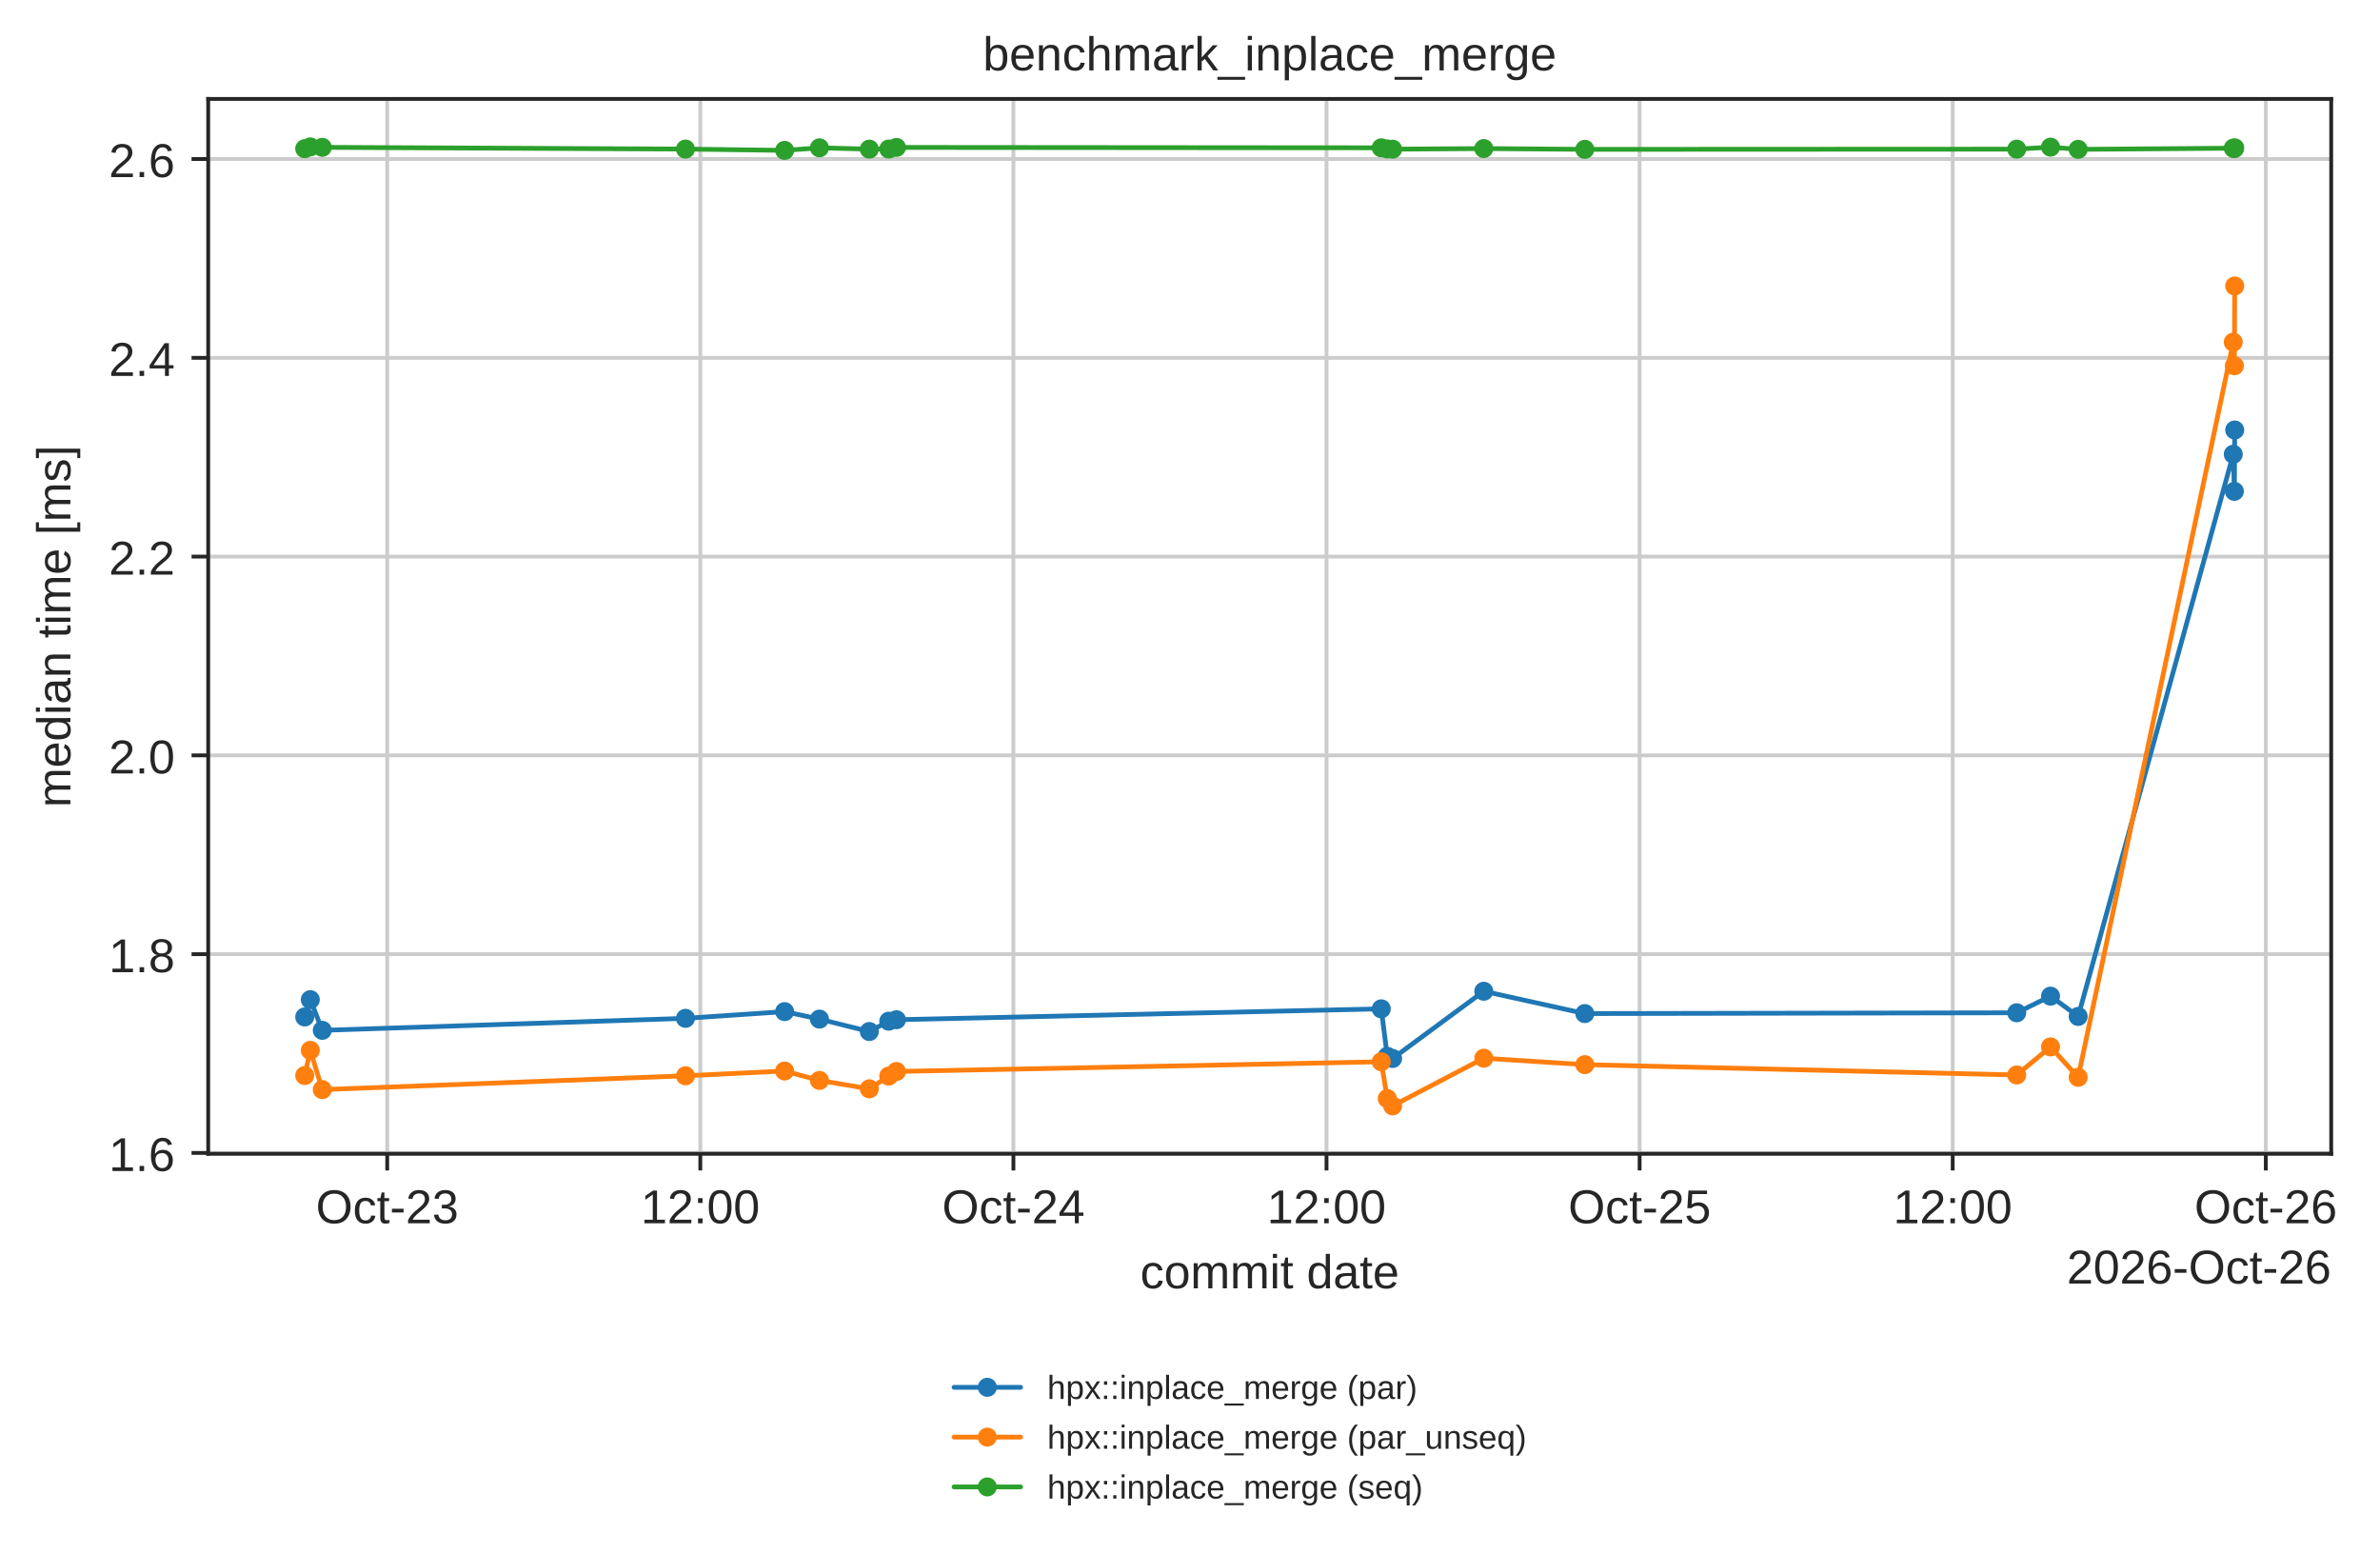
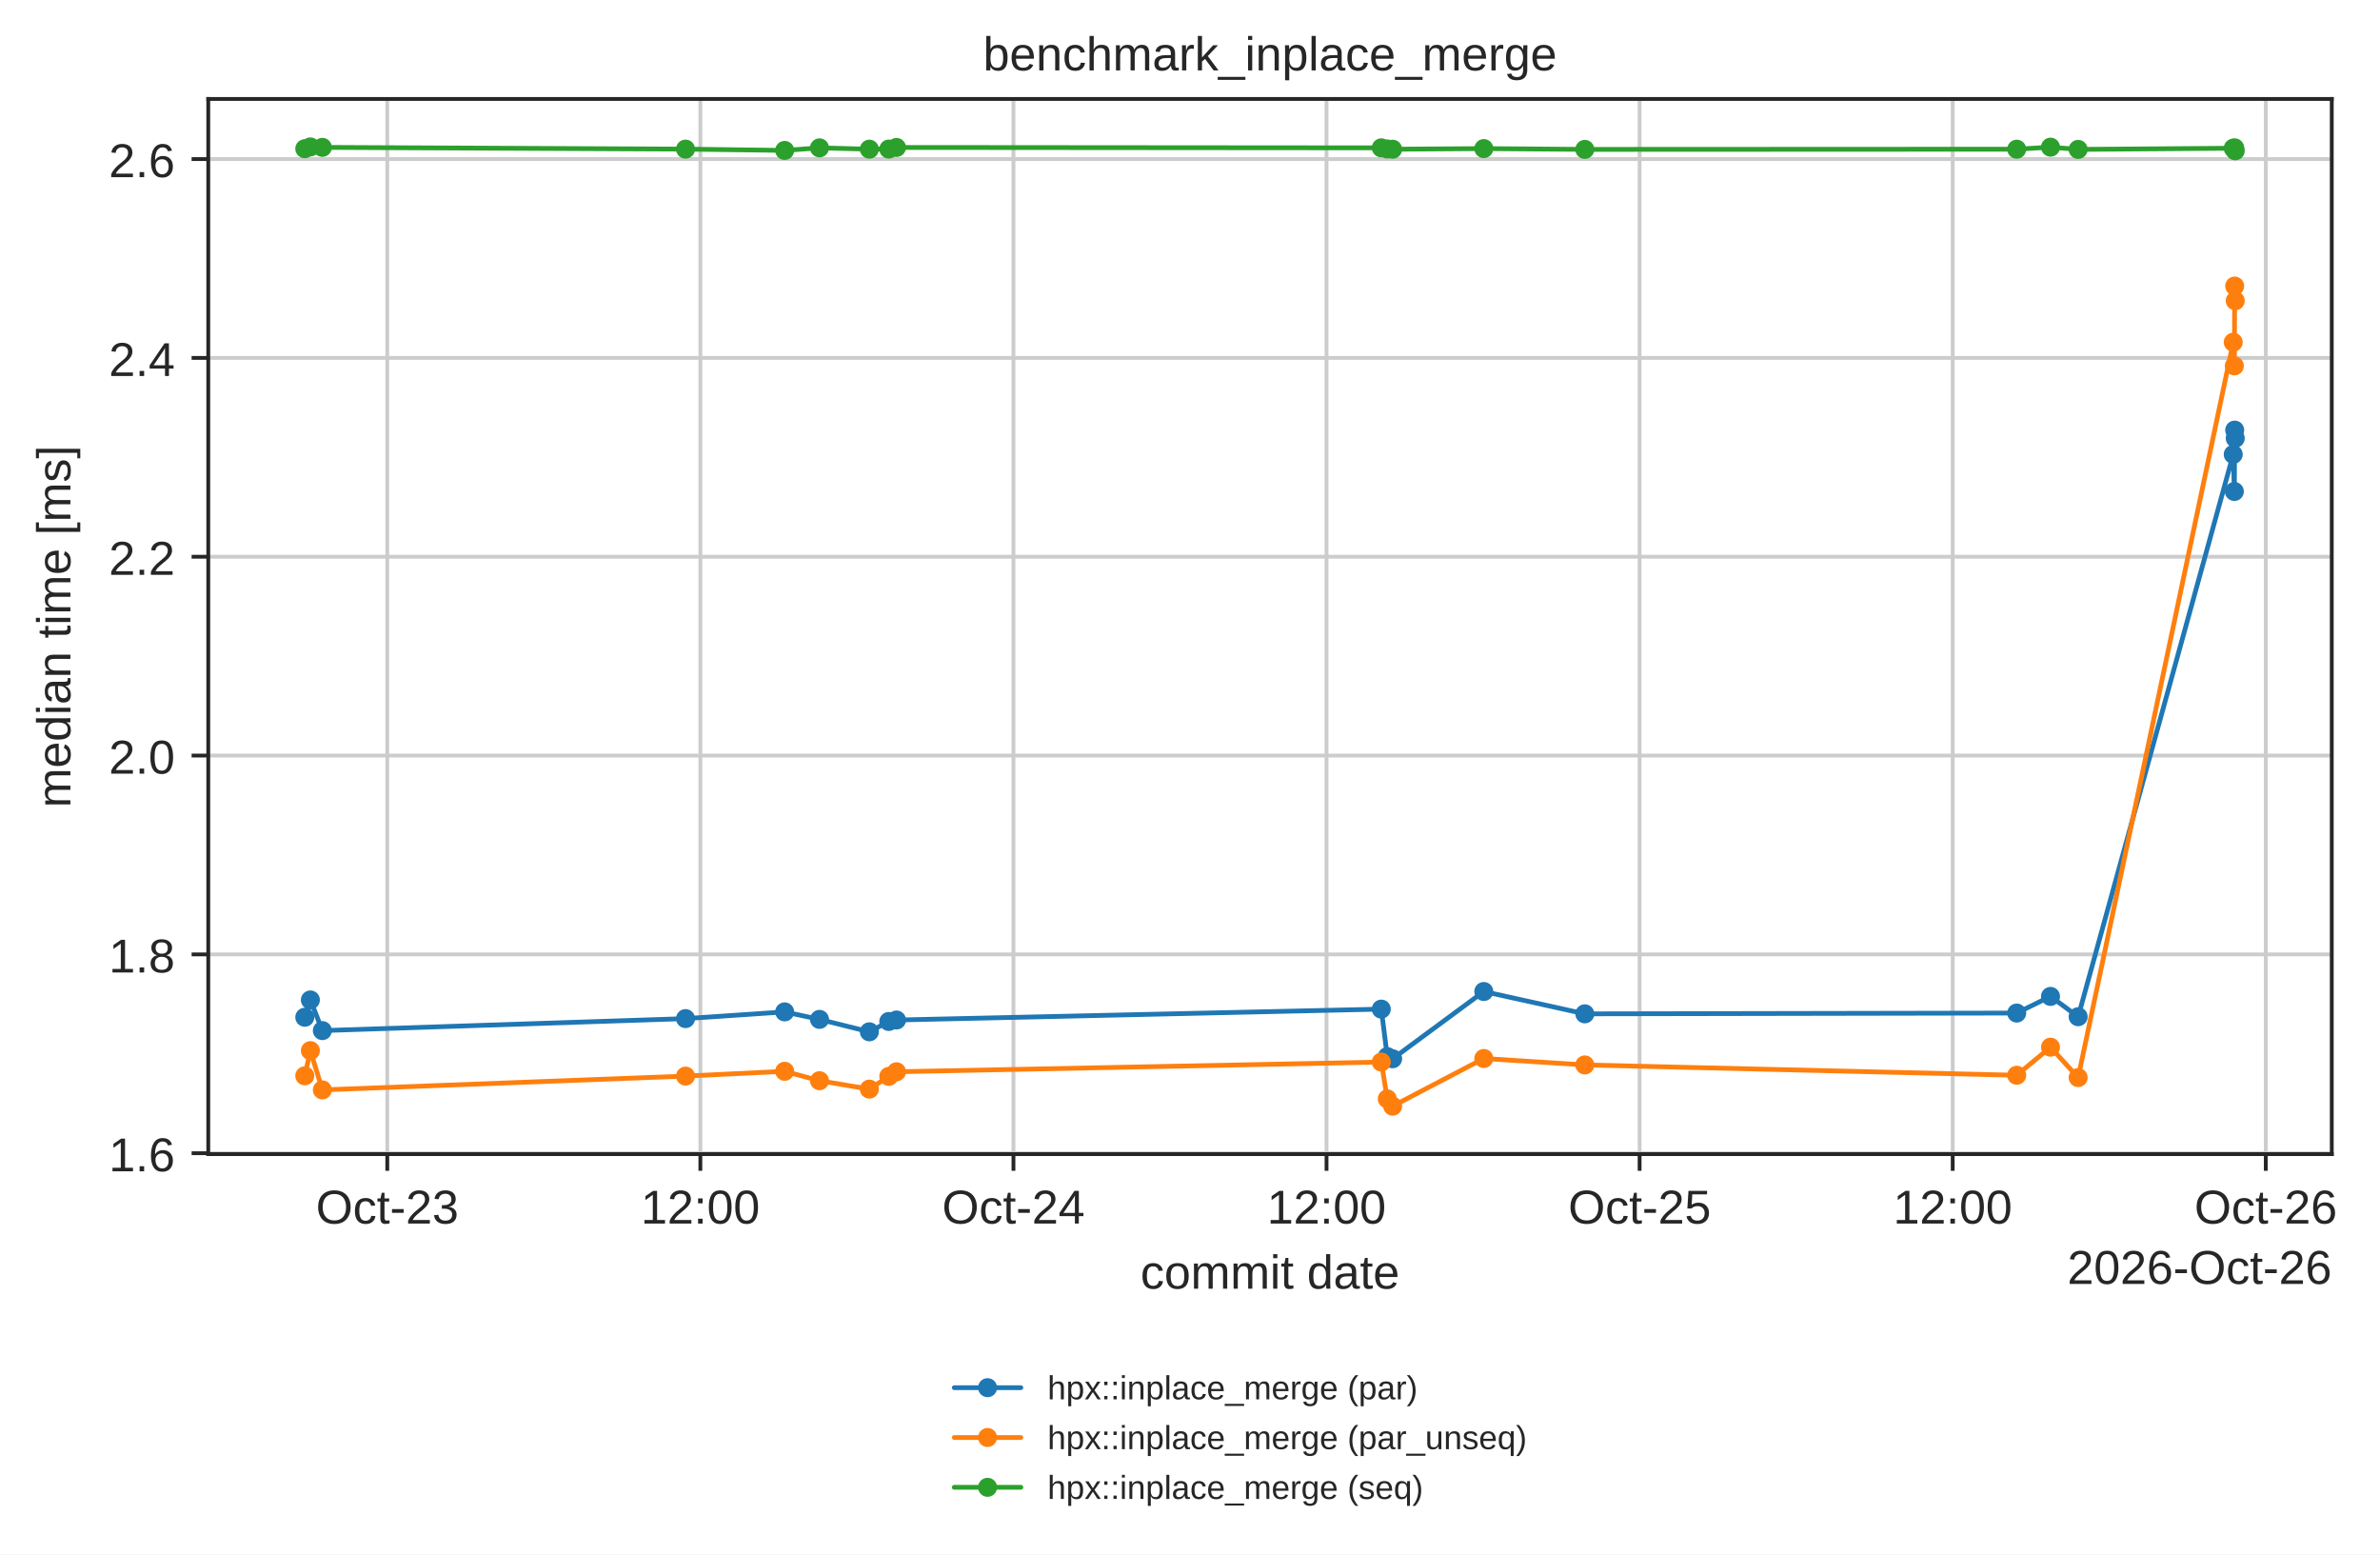
- <svg xmlns="http://www.w3.org/2000/svg" xmlns:xlink="http://www.w3.org/1999/xlink" width="500.44pt" height="326.683pt" viewBox="0 0 500.44 326.683" version="1.1">
+ <svg xmlns="http://www.w3.org/2000/svg" xmlns:xlink="http://www.w3.org/1999/xlink" width="500.321pt" height="326.683pt" viewBox="0 0 500.321 326.683" version="1.1">
  <defs>
    <style type="text/css">*{stroke-linejoin: round; stroke-linecap: butt}</style>
  </defs>
  <g id="figure_1">
    <g id="patch_1">
-       <path d="M 0 326.683  L 500.44 326.683  L 500.44 0  L 0 0  z " style="fill: #ffffff" />
+       <path d="M 0 326.683  L 500.321 326.683  L 500.321 0  L 0 0  z " style="fill: #ffffff" />
    </g>
    <g id="axes_1">
      <g id="patch_2">
        <path d="M 43.781 242.558  L 490.181 242.558  L 490.181 20.798  L 43.781 20.798  z " style="fill: #ffffff" />
      </g>
      <g id="matplotlib.axis_1">
        <g id="xtick_1">
          <g id="line2d_1">
-             <path d="M 81.419 242.558  L 81.419 20.798  " clip-path="url(#p42d5f2c684)" style="fill: none; stroke: #cccccc; stroke-width: 0.8; stroke-linecap: round" />
+             <path d="M 81.414 242.558  L 81.414 20.798  " clip-path="url(#p42d5f2c684)" style="fill: none; stroke: #cccccc; stroke-width: 0.8; stroke-linecap: round" />
          </g>
          <g id="line2d_2">
            <defs>
              <path id="mdfc5214045" d="M 0 0  L 0 3.5  " style="stroke: #262626; stroke-width: 0.8" />
            </defs>
            <g>
-               <use xlink:href="#mdfc5214045" x="81.419" y="242.558" style="fill: #262626; stroke: #262626; stroke-width: 0.8" />
+               <use xlink:href="#mdfc5214045" x="81.414" y="242.558" style="fill: #262626; stroke: #262626; stroke-width: 0.8" />
            </g>
          </g>
          <g id="text_1">
-             <text style="fill: #262626; font: 10px 'Arial', 'DejaVu Sans', 'Liberation Sans', 'Bitstream Vera Sans', sans-serif; text-anchor: middle" x="81.419" y="257.157" transform="rotate(-0 81.41932 257.1569)">Oct-23</text>
+             <text style="fill: #262626; font: 10px 'Arial', 'DejaVu Sans', 'Liberation Sans', 'Bitstream Vera Sans', sans-serif; text-anchor: middle" x="81.414" y="257.157" transform="rotate(-0 81.41431 257.1569)">Oct-23</text>
          </g>
        </g>
        <g id="xtick_2">
          <g id="line2d_3">
-             <path d="M 147.254 242.558  L 147.254 20.798  " clip-path="url(#p42d5f2c684)" style="fill: none; stroke: #cccccc; stroke-width: 0.8; stroke-linecap: round" />
+             <path d="M 147.23 242.558  L 147.23 20.798  " clip-path="url(#p42d5f2c684)" style="fill: none; stroke: #cccccc; stroke-width: 0.8; stroke-linecap: round" />
          </g>
          <g id="line2d_4">
            <g>
-               <use xlink:href="#mdfc5214045" x="147.254" y="242.558" style="fill: #262626; stroke: #262626; stroke-width: 0.8" />
+               <use xlink:href="#mdfc5214045" x="147.23" y="242.558" style="fill: #262626; stroke: #262626; stroke-width: 0.8" />
            </g>
          </g>
          <g id="text_2">
-             <text style="fill: #262626; font: 10px 'Arial', 'DejaVu Sans', 'Liberation Sans', 'Bitstream Vera Sans', sans-serif; text-anchor: middle" x="147.254" y="257.157" transform="rotate(-0 147.2541 257.1569)">12:00</text>
+             <text style="fill: #262626; font: 10px 'Arial', 'DejaVu Sans', 'Liberation Sans', 'Bitstream Vera Sans', sans-serif; text-anchor: middle" x="147.23" y="257.157" transform="rotate(-0 147.2301 257.1569)">12:00</text>
          </g>
        </g>
        <g id="xtick_3">
          <g id="line2d_5">
-             <path d="M 213.089 242.558  L 213.089 20.798  " clip-path="url(#p42d5f2c684)" style="fill: none; stroke: #cccccc; stroke-width: 0.8; stroke-linecap: round" />
+             <path d="M 213.046 242.558  L 213.046 20.798  " clip-path="url(#p42d5f2c684)" style="fill: none; stroke: #cccccc; stroke-width: 0.8; stroke-linecap: round" />
          </g>
          <g id="line2d_6">
            <g>
-               <use xlink:href="#mdfc5214045" x="213.089" y="242.558" style="fill: #262626; stroke: #262626; stroke-width: 0.8" />
+               <use xlink:href="#mdfc5214045" x="213.046" y="242.558" style="fill: #262626; stroke: #262626; stroke-width: 0.8" />
            </g>
          </g>
          <g id="text_3">
-             <text style="fill: #262626; font: 10px 'Arial', 'DejaVu Sans', 'Liberation Sans', 'Bitstream Vera Sans', sans-serif; text-anchor: middle" x="213.089" y="257.157" transform="rotate(-0 213.0889 257.1569)">Oct-24</text>
+             <text style="fill: #262626; font: 10px 'Arial', 'DejaVu Sans', 'Liberation Sans', 'Bitstream Vera Sans', sans-serif; text-anchor: middle" x="213.046" y="257.157" transform="rotate(-0 213.0458 257.1569)">Oct-24</text>
          </g>
        </g>
        <g id="xtick_4">
          <g id="line2d_7">
-             <path d="M 278.924 242.558  L 278.924 20.798  " clip-path="url(#p42d5f2c684)" style="fill: none; stroke: #cccccc; stroke-width: 0.8; stroke-linecap: round" />
+             <path d="M 278.862 242.558  L 278.862 20.798  " clip-path="url(#p42d5f2c684)" style="fill: none; stroke: #cccccc; stroke-width: 0.8; stroke-linecap: round" />
          </g>
          <g id="line2d_8">
            <g>
-               <use xlink:href="#mdfc5214045" x="278.924" y="242.558" style="fill: #262626; stroke: #262626; stroke-width: 0.8" />
+               <use xlink:href="#mdfc5214045" x="278.862" y="242.558" style="fill: #262626; stroke: #262626; stroke-width: 0.8" />
            </g>
          </g>
          <g id="text_4">
-             <text style="fill: #262626; font: 10px 'Arial', 'DejaVu Sans', 'Liberation Sans', 'Bitstream Vera Sans', sans-serif; text-anchor: middle" x="278.924" y="257.157" transform="rotate(-0 278.9237 257.1569)">12:00</text>
+             <text style="fill: #262626; font: 10px 'Arial', 'DejaVu Sans', 'Liberation Sans', 'Bitstream Vera Sans', sans-serif; text-anchor: middle" x="278.862" y="257.157" transform="rotate(-0 278.8616 257.1569)">12:00</text>
          </g>
        </g>
        <g id="xtick_5">
          <g id="line2d_9">
-             <path d="M 344.759 242.558  L 344.759 20.798  " clip-path="url(#p42d5f2c684)" style="fill: none; stroke: #cccccc; stroke-width: 0.8; stroke-linecap: round" />
+             <path d="M 344.677 242.558  L 344.677 20.798  " clip-path="url(#p42d5f2c684)" style="fill: none; stroke: #cccccc; stroke-width: 0.8; stroke-linecap: round" />
          </g>
          <g id="line2d_10">
            <g>
-               <use xlink:href="#mdfc5214045" x="344.759" y="242.558" style="fill: #262626; stroke: #262626; stroke-width: 0.8" />
+               <use xlink:href="#mdfc5214045" x="344.677" y="242.558" style="fill: #262626; stroke: #262626; stroke-width: 0.8" />
            </g>
          </g>
          <g id="text_5">
-             <text style="fill: #262626; font: 10px 'Arial', 'DejaVu Sans', 'Liberation Sans', 'Bitstream Vera Sans', sans-serif; text-anchor: middle" x="344.759" y="257.157" transform="rotate(-0 344.7585 257.1569)">Oct-25</text>
+             <text style="fill: #262626; font: 10px 'Arial', 'DejaVu Sans', 'Liberation Sans', 'Bitstream Vera Sans', sans-serif; text-anchor: middle" x="344.677" y="257.157" transform="rotate(-0 344.6774 257.1569)">Oct-25</text>
          </g>
        </g>
        <g id="xtick_6">
          <g id="line2d_11">
-             <path d="M 410.593 242.558  L 410.593 20.798  " clip-path="url(#p42d5f2c684)" style="fill: none; stroke: #cccccc; stroke-width: 0.8; stroke-linecap: round" />
+             <path d="M 410.493 242.558  L 410.493 20.798  " clip-path="url(#p42d5f2c684)" style="fill: none; stroke: #cccccc; stroke-width: 0.8; stroke-linecap: round" />
          </g>
          <g id="line2d_12">
            <g>
-               <use xlink:href="#mdfc5214045" x="410.593" y="242.558" style="fill: #262626; stroke: #262626; stroke-width: 0.8" />
+               <use xlink:href="#mdfc5214045" x="410.493" y="242.558" style="fill: #262626; stroke: #262626; stroke-width: 0.8" />
            </g>
          </g>
          <g id="text_6">
-             <text style="fill: #262626; font: 10px 'Arial', 'DejaVu Sans', 'Liberation Sans', 'Bitstream Vera Sans', sans-serif; text-anchor: middle" x="410.593" y="257.157" transform="rotate(-0 410.5933 257.1569)">12:00</text>
+             <text style="fill: #262626; font: 10px 'Arial', 'DejaVu Sans', 'Liberation Sans', 'Bitstream Vera Sans', sans-serif; text-anchor: middle" x="410.493" y="257.157" transform="rotate(-0 410.4931 257.1569)">12:00</text>
          </g>
        </g>
        <g id="xtick_7">
          <g id="line2d_13">
-             <path d="M 476.428 242.558  L 476.428 20.798  " clip-path="url(#p42d5f2c684)" style="fill: none; stroke: #cccccc; stroke-width: 0.8; stroke-linecap: round" />
+             <path d="M 476.309 242.558  L 476.309 20.798  " clip-path="url(#p42d5f2c684)" style="fill: none; stroke: #cccccc; stroke-width: 0.8; stroke-linecap: round" />
          </g>
          <g id="line2d_14">
            <g>
-               <use xlink:href="#mdfc5214045" x="476.428" y="242.558" style="fill: #262626; stroke: #262626; stroke-width: 0.8" />
+               <use xlink:href="#mdfc5214045" x="476.309" y="242.558" style="fill: #262626; stroke: #262626; stroke-width: 0.8" />
            </g>
          </g>
          <g id="text_7">
-             <text style="fill: #262626; font: 10px 'Arial', 'DejaVu Sans', 'Liberation Sans', 'Bitstream Vera Sans', sans-serif; text-anchor: middle" x="476.428" y="257.157" transform="rotate(-0 476.4281 257.1569)">Oct-26</text>
+             <text style="fill: #262626; font: 10px 'Arial', 'DejaVu Sans', 'Liberation Sans', 'Bitstream Vera Sans', sans-serif; text-anchor: middle" x="476.309" y="257.157" transform="rotate(-0 476.3089 257.1569)">Oct-26</text>
          </g>
        </g>
        <g id="text_8">
          <text style="fill: #262626; font: 10px 'Arial', 'DejaVu Sans', 'Liberation Sans', 'Bitstream Vera Sans', sans-serif; text-anchor: middle" x="266.981" y="270.835" transform="rotate(-0 266.9812 270.835)">commit date</text>
        </g>
        <g id="text_9">
          <text style="fill: #262626; font: 10px 'Arial', 'DejaVu Sans', 'Liberation Sans', 'Bitstream Vera Sans', sans-serif; text-anchor: end" x="490.181" y="269.835" transform="rotate(-0 490.1812 269.835)">2026-Oct-26</text>
        </g>
      </g>
      <g id="matplotlib.axis_2">
        <g id="ytick_1">
          <g id="line2d_15">
            <path d="M 43.781 242.374  L 490.181 242.374  " clip-path="url(#p42d5f2c684)" style="fill: none; stroke: #cccccc; stroke-width: 0.8; stroke-linecap: round" />
          </g>
          <g id="line2d_16">
            <defs>
              <path id="m414165cd4d" d="M 0 0  L -3.5 0  " style="stroke: #262626; stroke-width: 0.8" />
            </defs>
            <g>
              <use xlink:href="#m414165cd4d" x="43.781" y="242.374" style="fill: #262626; stroke: #262626; stroke-width: 0.8" />
            </g>
          </g>
          <g id="text_10">
            <text style="fill: #262626; font: 10px 'Arial', 'DejaVu Sans', 'Liberation Sans', 'Bitstream Vera Sans', sans-serif; text-anchor: end" x="36.781" y="246.173" transform="rotate(-0 36.78125 246.1732)">1.6</text>
          </g>
        </g>
        <g id="ytick_2">
          <g id="line2d_17">
            <path d="M 43.781 200.586  L 490.181 200.586  " clip-path="url(#p42d5f2c684)" style="fill: none; stroke: #cccccc; stroke-width: 0.8; stroke-linecap: round" />
          </g>
          <g id="line2d_18">
            <g>
              <use xlink:href="#m414165cd4d" x="43.781" y="200.586" style="fill: #262626; stroke: #262626; stroke-width: 0.8" />
            </g>
          </g>
          <g id="text_11">
            <text style="fill: #262626; font: 10px 'Arial', 'DejaVu Sans', 'Liberation Sans', 'Bitstream Vera Sans', sans-serif; text-anchor: end" x="36.781" y="204.385" transform="rotate(-0 36.78125 204.3849)">1.8</text>
          </g>
        </g>
        <g id="ytick_3">
          <g id="line2d_19">
            <path d="M 43.781 158.797  L 490.181 158.797  " clip-path="url(#p42d5f2c684)" style="fill: none; stroke: #cccccc; stroke-width: 0.8; stroke-linecap: round" />
          </g>
          <g id="line2d_20">
            <g>
              <use xlink:href="#m414165cd4d" x="43.781" y="158.797" style="fill: #262626; stroke: #262626; stroke-width: 0.8" />
            </g>
          </g>
          <g id="text_12">
            <text style="fill: #262626; font: 10px 'Arial', 'DejaVu Sans', 'Liberation Sans', 'Bitstream Vera Sans', sans-serif; text-anchor: end" x="36.781" y="162.596" transform="rotate(-0 36.78125 162.5965)">2.0</text>
          </g>
        </g>
        <g id="ytick_4">
          <g id="line2d_21">
            <path d="M 43.781 117.009  L 490.181 117.009  " clip-path="url(#p42d5f2c684)" style="fill: none; stroke: #cccccc; stroke-width: 0.8; stroke-linecap: round" />
          </g>
          <g id="line2d_22">
            <g>
              <use xlink:href="#m414165cd4d" x="43.781" y="117.009" style="fill: #262626; stroke: #262626; stroke-width: 0.8" />
            </g>
          </g>
          <g id="text_13">
            <text style="fill: #262626; font: 10px 'Arial', 'DejaVu Sans', 'Liberation Sans', 'Bitstream Vera Sans', sans-serif; text-anchor: end" x="36.781" y="120.808" transform="rotate(-0 36.78125 120.8081)">2.2</text>
          </g>
        </g>
        <g id="ytick_5">
          <g id="line2d_23">
            <path d="M 43.781 75.221  L 490.181 75.221  " clip-path="url(#p42d5f2c684)" style="fill: none; stroke: #cccccc; stroke-width: 0.8; stroke-linecap: round" />
          </g>
          <g id="line2d_24">
            <g>
              <use xlink:href="#m414165cd4d" x="43.781" y="75.221" style="fill: #262626; stroke: #262626; stroke-width: 0.8" />
            </g>
          </g>
          <g id="text_14">
            <text style="fill: #262626; font: 10px 'Arial', 'DejaVu Sans', 'Liberation Sans', 'Bitstream Vera Sans', sans-serif; text-anchor: end" x="36.781" y="79.02" transform="rotate(-0 36.78125 79.01972)">2.4</text>
          </g>
        </g>
        <g id="ytick_6">
          <g id="line2d_25">
            <path d="M 43.781 33.432  L 490.181 33.432  " clip-path="url(#p42d5f2c684)" style="fill: none; stroke: #cccccc; stroke-width: 0.8; stroke-linecap: round" />
          </g>
          <g id="line2d_26">
            <g>
              <use xlink:href="#m414165cd4d" x="43.781" y="33.432" style="fill: #262626; stroke: #262626; stroke-width: 0.8" />
            </g>
          </g>
          <g id="text_15">
            <text style="fill: #262626; font: 10px 'Arial', 'DejaVu Sans', 'Liberation Sans', 'Bitstream Vera Sans', sans-serif; text-anchor: end" x="36.781" y="37.231" transform="rotate(-0 36.78125 37.23134)">2.6</text>
          </g>
        </g>
        <g id="text_16">
          <text style="fill: #262626; font: 10px 'Arial', 'DejaVu Sans', 'Liberation Sans', 'Bitstream Vera Sans', sans-serif; text-anchor: middle" x="14.798" y="131.678" transform="rotate(-90 14.79844 131.6784)">median time [ms]</text>
        </g>
      </g>
      <g id="line2d_27">
-         <path d="M 64.072 213.791  L 65.249 210.157  L 67.766 216.601  L 144.136 214.078  L 164.981 212.667  L 172.305 214.241  L 182.791 216.853  L 186.877 214.681  L 188.495 214.374  L 290.44 212.083  L 291.697 222.065  L 292.824 222.517  L 311.995 208.383  L 333.236 213.077  L 424.056 212.911  L 431.161 209.413  L 436.974 213.679  L 469.586 95.498  L 469.82 103.29  L 469.89 90.397  " clip-path="url(#p42d5f2c684)" style="fill: none; stroke: #1f77b4; stroke-linecap: round" />
+         <path d="M 64.072 213.791  L 65.248 210.157  L 67.765 216.601  L 144.113 214.078  L 164.952 212.667  L 172.274 214.241  L 182.757 216.853  L 186.841 214.681  L 188.459 214.374  L 290.375 212.083  L 291.632 222.065  L 292.758 222.517  L 311.923 208.383  L 333.158 213.077  L 423.952 212.911  L 431.054 209.413  L 436.867 213.679  L 469.468 95.498  L 469.703 103.29  L 469.773 90.397  L 469.89 92.112  " clip-path="url(#p42d5f2c684)" style="fill: none; stroke: #1f77b4; stroke-linecap: round" />
        <defs>
          <path id="m20e5526daa" d="M 0 1.5  C 0.398 1.5 0.779 1.342 1.061 1.061  C 1.342 0.779 1.5 0.398 1.5 0  C 1.5 -0.398 1.342 -0.779 1.061 -1.061  C 0.779 -1.342 0.398 -1.5 0 -1.5  C -0.398 -1.5 -0.779 -1.342 -1.061 -1.061  C -1.342 -0.779 -1.5 -0.398 -1.5 0  C -1.5 0.398 -1.342 0.779 -1.061 1.061  C -0.779 1.342 -0.398 1.5 0 1.5  z " style="stroke: #1f77b4" />
        </defs>
        <g clip-path="url(#p42d5f2c684)">
          <use xlink:href="#m20e5526daa" x="64.072" y="213.791" style="fill: #1f77b4; stroke: #1f77b4" />
-           <use xlink:href="#m20e5526daa" x="65.249" y="210.157" style="fill: #1f77b4; stroke: #1f77b4" />
-           <use xlink:href="#m20e5526daa" x="67.766" y="216.601" style="fill: #1f77b4; stroke: #1f77b4" />
-           <use xlink:href="#m20e5526daa" x="144.136" y="214.078" style="fill: #1f77b4; stroke: #1f77b4" />
-           <use xlink:href="#m20e5526daa" x="164.981" y="212.667" style="fill: #1f77b4; stroke: #1f77b4" />
-           <use xlink:href="#m20e5526daa" x="172.305" y="214.241" style="fill: #1f77b4; stroke: #1f77b4" />
-           <use xlink:href="#m20e5526daa" x="182.791" y="216.853" style="fill: #1f77b4; stroke: #1f77b4" />
-           <use xlink:href="#m20e5526daa" x="186.877" y="214.681" style="fill: #1f77b4; stroke: #1f77b4" />
-           <use xlink:href="#m20e5526daa" x="188.495" y="214.374" style="fill: #1f77b4; stroke: #1f77b4" />
-           <use xlink:href="#m20e5526daa" x="290.44" y="212.083" style="fill: #1f77b4; stroke: #1f77b4" />
-           <use xlink:href="#m20e5526daa" x="291.697" y="222.065" style="fill: #1f77b4; stroke: #1f77b4" />
-           <use xlink:href="#m20e5526daa" x="292.824" y="222.517" style="fill: #1f77b4; stroke: #1f77b4" />
-           <use xlink:href="#m20e5526daa" x="311.995" y="208.383" style="fill: #1f77b4; stroke: #1f77b4" />
-           <use xlink:href="#m20e5526daa" x="333.236" y="213.077" style="fill: #1f77b4; stroke: #1f77b4" />
-           <use xlink:href="#m20e5526daa" x="424.056" y="212.911" style="fill: #1f77b4; stroke: #1f77b4" />
-           <use xlink:href="#m20e5526daa" x="431.161" y="209.413" style="fill: #1f77b4; stroke: #1f77b4" />
-           <use xlink:href="#m20e5526daa" x="436.974" y="213.679" style="fill: #1f77b4; stroke: #1f77b4" />
-           <use xlink:href="#m20e5526daa" x="469.586" y="95.498" style="fill: #1f77b4; stroke: #1f77b4" />
-           <use xlink:href="#m20e5526daa" x="469.82" y="103.29" style="fill: #1f77b4; stroke: #1f77b4" />
-           <use xlink:href="#m20e5526daa" x="469.89" y="90.397" style="fill: #1f77b4; stroke: #1f77b4" />
+           <use xlink:href="#m20e5526daa" x="65.248" y="210.157" style="fill: #1f77b4; stroke: #1f77b4" />
+           <use xlink:href="#m20e5526daa" x="67.765" y="216.601" style="fill: #1f77b4; stroke: #1f77b4" />
+           <use xlink:href="#m20e5526daa" x="144.113" y="214.078" style="fill: #1f77b4; stroke: #1f77b4" />
+           <use xlink:href="#m20e5526daa" x="164.952" y="212.667" style="fill: #1f77b4; stroke: #1f77b4" />
+           <use xlink:href="#m20e5526daa" x="172.274" y="214.241" style="fill: #1f77b4; stroke: #1f77b4" />
+           <use xlink:href="#m20e5526daa" x="182.757" y="216.853" style="fill: #1f77b4; stroke: #1f77b4" />
+           <use xlink:href="#m20e5526daa" x="186.841" y="214.681" style="fill: #1f77b4; stroke: #1f77b4" />
+           <use xlink:href="#m20e5526daa" x="188.459" y="214.374" style="fill: #1f77b4; stroke: #1f77b4" />
+           <use xlink:href="#m20e5526daa" x="290.375" y="212.083" style="fill: #1f77b4; stroke: #1f77b4" />
+           <use xlink:href="#m20e5526daa" x="291.632" y="222.065" style="fill: #1f77b4; stroke: #1f77b4" />
+           <use xlink:href="#m20e5526daa" x="292.758" y="222.517" style="fill: #1f77b4; stroke: #1f77b4" />
+           <use xlink:href="#m20e5526daa" x="311.923" y="208.383" style="fill: #1f77b4; stroke: #1f77b4" />
+           <use xlink:href="#m20e5526daa" x="333.158" y="213.077" style="fill: #1f77b4; stroke: #1f77b4" />
+           <use xlink:href="#m20e5526daa" x="423.952" y="212.911" style="fill: #1f77b4; stroke: #1f77b4" />
+           <use xlink:href="#m20e5526daa" x="431.054" y="209.413" style="fill: #1f77b4; stroke: #1f77b4" />
+           <use xlink:href="#m20e5526daa" x="436.867" y="213.679" style="fill: #1f77b4; stroke: #1f77b4" />
+           <use xlink:href="#m20e5526daa" x="469.468" y="95.498" style="fill: #1f77b4; stroke: #1f77b4" />
+           <use xlink:href="#m20e5526daa" x="469.703" y="103.29" style="fill: #1f77b4; stroke: #1f77b4" />
+           <use xlink:href="#m20e5526daa" x="469.773" y="90.397" style="fill: #1f77b4; stroke: #1f77b4" />
+           <use xlink:href="#m20e5526daa" x="469.89" y="92.112" style="fill: #1f77b4; stroke: #1f77b4" />
        </g>
      </g>
      <g id="line2d_28">
-         <path d="M 64.072 226.105  L 65.249 220.811  L 67.766 229.06  L 144.136 226.161  L 164.981 225.149  L 172.305 227.131  L 182.791 228.897  L 186.877 226.219  L 188.495 225.251  L 290.44 223.211  L 291.697 230.943  L 292.824 232.478  L 311.995 222.46  L 333.236 223.813  L 424.056 225.983  L 431.161 220.082  L 436.974 226.471  L 469.586 71.924  L 469.82 76.894  L 469.89 60.121  " clip-path="url(#p42d5f2c684)" style="fill: none; stroke: #ff7f0e; stroke-linecap: round" />
+         <path d="M 64.072 226.105  L 65.248 220.811  L 67.765 229.06  L 144.113 226.161  L 164.952 225.149  L 172.274 227.131  L 182.757 228.897  L 186.841 226.219  L 188.459 225.251  L 290.375 223.211  L 291.632 230.943  L 292.758 232.478  L 311.923 222.46  L 333.158 223.813  L 423.952 225.983  L 431.054 220.082  L 436.867 226.471  L 469.468 71.924  L 469.703 76.894  L 469.773 60.121  L 469.89 63.211  " clip-path="url(#p42d5f2c684)" style="fill: none; stroke: #ff7f0e; stroke-linecap: round" />
        <defs>
          <path id="m8123a8acb4" d="M 0 1.5  C 0.398 1.5 0.779 1.342 1.061 1.061  C 1.342 0.779 1.5 0.398 1.5 0  C 1.5 -0.398 1.342 -0.779 1.061 -1.061  C 0.779 -1.342 0.398 -1.5 0 -1.5  C -0.398 -1.5 -0.779 -1.342 -1.061 -1.061  C -1.342 -0.779 -1.5 -0.398 -1.5 0  C -1.5 0.398 -1.342 0.779 -1.061 1.061  C -0.779 1.342 -0.398 1.5 0 1.5  z " style="stroke: #ff7f0e" />
        </defs>
        <g clip-path="url(#p42d5f2c684)">
          <use xlink:href="#m8123a8acb4" x="64.072" y="226.105" style="fill: #ff7f0e; stroke: #ff7f0e" />
-           <use xlink:href="#m8123a8acb4" x="65.249" y="220.811" style="fill: #ff7f0e; stroke: #ff7f0e" />
-           <use xlink:href="#m8123a8acb4" x="67.766" y="229.06" style="fill: #ff7f0e; stroke: #ff7f0e" />
-           <use xlink:href="#m8123a8acb4" x="144.136" y="226.161" style="fill: #ff7f0e; stroke: #ff7f0e" />
-           <use xlink:href="#m8123a8acb4" x="164.981" y="225.149" style="fill: #ff7f0e; stroke: #ff7f0e" />
-           <use xlink:href="#m8123a8acb4" x="172.305" y="227.131" style="fill: #ff7f0e; stroke: #ff7f0e" />
-           <use xlink:href="#m8123a8acb4" x="182.791" y="228.897" style="fill: #ff7f0e; stroke: #ff7f0e" />
-           <use xlink:href="#m8123a8acb4" x="186.877" y="226.219" style="fill: #ff7f0e; stroke: #ff7f0e" />
-           <use xlink:href="#m8123a8acb4" x="188.495" y="225.251" style="fill: #ff7f0e; stroke: #ff7f0e" />
-           <use xlink:href="#m8123a8acb4" x="290.44" y="223.211" style="fill: #ff7f0e; stroke: #ff7f0e" />
-           <use xlink:href="#m8123a8acb4" x="291.697" y="230.943" style="fill: #ff7f0e; stroke: #ff7f0e" />
-           <use xlink:href="#m8123a8acb4" x="292.824" y="232.478" style="fill: #ff7f0e; stroke: #ff7f0e" />
-           <use xlink:href="#m8123a8acb4" x="311.995" y="222.46" style="fill: #ff7f0e; stroke: #ff7f0e" />
-           <use xlink:href="#m8123a8acb4" x="333.236" y="223.813" style="fill: #ff7f0e; stroke: #ff7f0e" />
-           <use xlink:href="#m8123a8acb4" x="424.056" y="225.983" style="fill: #ff7f0e; stroke: #ff7f0e" />
-           <use xlink:href="#m8123a8acb4" x="431.161" y="220.082" style="fill: #ff7f0e; stroke: #ff7f0e" />
-           <use xlink:href="#m8123a8acb4" x="436.974" y="226.471" style="fill: #ff7f0e; stroke: #ff7f0e" />
-           <use xlink:href="#m8123a8acb4" x="469.586" y="71.924" style="fill: #ff7f0e; stroke: #ff7f0e" />
-           <use xlink:href="#m8123a8acb4" x="469.82" y="76.894" style="fill: #ff7f0e; stroke: #ff7f0e" />
-           <use xlink:href="#m8123a8acb4" x="469.89" y="60.121" style="fill: #ff7f0e; stroke: #ff7f0e" />
+           <use xlink:href="#m8123a8acb4" x="65.248" y="220.811" style="fill: #ff7f0e; stroke: #ff7f0e" />
+           <use xlink:href="#m8123a8acb4" x="67.765" y="229.06" style="fill: #ff7f0e; stroke: #ff7f0e" />
+           <use xlink:href="#m8123a8acb4" x="144.113" y="226.161" style="fill: #ff7f0e; stroke: #ff7f0e" />
+           <use xlink:href="#m8123a8acb4" x="164.952" y="225.149" style="fill: #ff7f0e; stroke: #ff7f0e" />
+           <use xlink:href="#m8123a8acb4" x="172.274" y="227.131" style="fill: #ff7f0e; stroke: #ff7f0e" />
+           <use xlink:href="#m8123a8acb4" x="182.757" y="228.897" style="fill: #ff7f0e; stroke: #ff7f0e" />
+           <use xlink:href="#m8123a8acb4" x="186.841" y="226.219" style="fill: #ff7f0e; stroke: #ff7f0e" />
+           <use xlink:href="#m8123a8acb4" x="188.459" y="225.251" style="fill: #ff7f0e; stroke: #ff7f0e" />
+           <use xlink:href="#m8123a8acb4" x="290.375" y="223.211" style="fill: #ff7f0e; stroke: #ff7f0e" />
+           <use xlink:href="#m8123a8acb4" x="291.632" y="230.943" style="fill: #ff7f0e; stroke: #ff7f0e" />
+           <use xlink:href="#m8123a8acb4" x="292.758" y="232.478" style="fill: #ff7f0e; stroke: #ff7f0e" />
+           <use xlink:href="#m8123a8acb4" x="311.923" y="222.46" style="fill: #ff7f0e; stroke: #ff7f0e" />
+           <use xlink:href="#m8123a8acb4" x="333.158" y="223.813" style="fill: #ff7f0e; stroke: #ff7f0e" />
+           <use xlink:href="#m8123a8acb4" x="423.952" y="225.983" style="fill: #ff7f0e; stroke: #ff7f0e" />
+           <use xlink:href="#m8123a8acb4" x="431.054" y="220.082" style="fill: #ff7f0e; stroke: #ff7f0e" />
+           <use xlink:href="#m8123a8acb4" x="436.867" y="226.471" style="fill: #ff7f0e; stroke: #ff7f0e" />
+           <use xlink:href="#m8123a8acb4" x="469.468" y="71.924" style="fill: #ff7f0e; stroke: #ff7f0e" />
+           <use xlink:href="#m8123a8acb4" x="469.703" y="76.894" style="fill: #ff7f0e; stroke: #ff7f0e" />
+           <use xlink:href="#m8123a8acb4" x="469.773" y="60.121" style="fill: #ff7f0e; stroke: #ff7f0e" />
+           <use xlink:href="#m8123a8acb4" x="469.89" y="63.211" style="fill: #ff7f0e; stroke: #ff7f0e" />
        </g>
      </g>
      <g id="line2d_29">
-         <path d="M 64.072 31.254  L 65.249 30.878  L 67.766 30.974  L 144.136 31.34  L 164.981 31.613  L 172.305 31.075  L 182.791 31.352  L 186.877 31.329  L 188.495 30.991  L 290.44 31.072  L 291.697 31.313  L 292.824 31.363  L 311.995 31.228  L 333.236 31.398  L 424.056 31.356  L 431.161 30.929  L 436.974 31.399  L 469.586 31.153  L 469.82 31.239  L 469.89 31.075  " clip-path="url(#p42d5f2c684)" style="fill: none; stroke: #2ca02c; stroke-linecap: round" />
+         <path d="M 64.072 31.254  L 65.248 30.878  L 67.765 30.974  L 144.113 31.34  L 164.952 31.613  L 172.274 31.075  L 182.757 31.352  L 186.841 31.329  L 188.459 30.991  L 290.375 31.072  L 291.632 31.313  L 292.758 31.363  L 311.923 31.228  L 333.158 31.398  L 423.952 31.356  L 431.054 30.929  L 436.867 31.399  L 469.468 31.153  L 469.703 31.239  L 469.773 31.075  L 469.89 31.688  " clip-path="url(#p42d5f2c684)" style="fill: none; stroke: #2ca02c; stroke-linecap: round" />
        <defs>
          <path id="mc7b11249e2" d="M 0 1.5  C 0.398 1.5 0.779 1.342 1.061 1.061  C 1.342 0.779 1.5 0.398 1.5 0  C 1.5 -0.398 1.342 -0.779 1.061 -1.061  C 0.779 -1.342 0.398 -1.5 0 -1.5  C -0.398 -1.5 -0.779 -1.342 -1.061 -1.061  C -1.342 -0.779 -1.5 -0.398 -1.5 0  C -1.5 0.398 -1.342 0.779 -1.061 1.061  C -0.779 1.342 -0.398 1.5 0 1.5  z " style="stroke: #2ca02c" />
        </defs>
        <g clip-path="url(#p42d5f2c684)">
          <use xlink:href="#mc7b11249e2" x="64.072" y="31.254" style="fill: #2ca02c; stroke: #2ca02c" />
-           <use xlink:href="#mc7b11249e2" x="65.249" y="30.878" style="fill: #2ca02c; stroke: #2ca02c" />
-           <use xlink:href="#mc7b11249e2" x="67.766" y="30.974" style="fill: #2ca02c; stroke: #2ca02c" />
-           <use xlink:href="#mc7b11249e2" x="144.136" y="31.34" style="fill: #2ca02c; stroke: #2ca02c" />
-           <use xlink:href="#mc7b11249e2" x="164.981" y="31.613" style="fill: #2ca02c; stroke: #2ca02c" />
-           <use xlink:href="#mc7b11249e2" x="172.305" y="31.075" style="fill: #2ca02c; stroke: #2ca02c" />
-           <use xlink:href="#mc7b11249e2" x="182.791" y="31.352" style="fill: #2ca02c; stroke: #2ca02c" />
-           <use xlink:href="#mc7b11249e2" x="186.877" y="31.329" style="fill: #2ca02c; stroke: #2ca02c" />
-           <use xlink:href="#mc7b11249e2" x="188.495" y="30.991" style="fill: #2ca02c; stroke: #2ca02c" />
-           <use xlink:href="#mc7b11249e2" x="290.44" y="31.072" style="fill: #2ca02c; stroke: #2ca02c" />
-           <use xlink:href="#mc7b11249e2" x="291.697" y="31.313" style="fill: #2ca02c; stroke: #2ca02c" />
-           <use xlink:href="#mc7b11249e2" x="292.824" y="31.363" style="fill: #2ca02c; stroke: #2ca02c" />
-           <use xlink:href="#mc7b11249e2" x="311.995" y="31.228" style="fill: #2ca02c; stroke: #2ca02c" />
-           <use xlink:href="#mc7b11249e2" x="333.236" y="31.398" style="fill: #2ca02c; stroke: #2ca02c" />
-           <use xlink:href="#mc7b11249e2" x="424.056" y="31.356" style="fill: #2ca02c; stroke: #2ca02c" />
-           <use xlink:href="#mc7b11249e2" x="431.161" y="30.929" style="fill: #2ca02c; stroke: #2ca02c" />
-           <use xlink:href="#mc7b11249e2" x="436.974" y="31.399" style="fill: #2ca02c; stroke: #2ca02c" />
-           <use xlink:href="#mc7b11249e2" x="469.586" y="31.153" style="fill: #2ca02c; stroke: #2ca02c" />
-           <use xlink:href="#mc7b11249e2" x="469.82" y="31.239" style="fill: #2ca02c; stroke: #2ca02c" />
-           <use xlink:href="#mc7b11249e2" x="469.89" y="31.075" style="fill: #2ca02c; stroke: #2ca02c" />
+           <use xlink:href="#mc7b11249e2" x="65.248" y="30.878" style="fill: #2ca02c; stroke: #2ca02c" />
+           <use xlink:href="#mc7b11249e2" x="67.765" y="30.974" style="fill: #2ca02c; stroke: #2ca02c" />
+           <use xlink:href="#mc7b11249e2" x="144.113" y="31.34" style="fill: #2ca02c; stroke: #2ca02c" />
+           <use xlink:href="#mc7b11249e2" x="164.952" y="31.613" style="fill: #2ca02c; stroke: #2ca02c" />
+           <use xlink:href="#mc7b11249e2" x="172.274" y="31.075" style="fill: #2ca02c; stroke: #2ca02c" />
+           <use xlink:href="#mc7b11249e2" x="182.757" y="31.352" style="fill: #2ca02c; stroke: #2ca02c" />
+           <use xlink:href="#mc7b11249e2" x="186.841" y="31.329" style="fill: #2ca02c; stroke: #2ca02c" />
+           <use xlink:href="#mc7b11249e2" x="188.459" y="30.991" style="fill: #2ca02c; stroke: #2ca02c" />
+           <use xlink:href="#mc7b11249e2" x="290.375" y="31.072" style="fill: #2ca02c; stroke: #2ca02c" />
+           <use xlink:href="#mc7b11249e2" x="291.632" y="31.313" style="fill: #2ca02c; stroke: #2ca02c" />
+           <use xlink:href="#mc7b11249e2" x="292.758" y="31.363" style="fill: #2ca02c; stroke: #2ca02c" />
+           <use xlink:href="#mc7b11249e2" x="311.923" y="31.228" style="fill: #2ca02c; stroke: #2ca02c" />
+           <use xlink:href="#mc7b11249e2" x="333.158" y="31.398" style="fill: #2ca02c; stroke: #2ca02c" />
+           <use xlink:href="#mc7b11249e2" x="423.952" y="31.356" style="fill: #2ca02c; stroke: #2ca02c" />
+           <use xlink:href="#mc7b11249e2" x="431.054" y="30.929" style="fill: #2ca02c; stroke: #2ca02c" />
+           <use xlink:href="#mc7b11249e2" x="436.867" y="31.399" style="fill: #2ca02c; stroke: #2ca02c" />
+           <use xlink:href="#mc7b11249e2" x="469.468" y="31.153" style="fill: #2ca02c; stroke: #2ca02c" />
+           <use xlink:href="#mc7b11249e2" x="469.703" y="31.239" style="fill: #2ca02c; stroke: #2ca02c" />
+           <use xlink:href="#mc7b11249e2" x="469.773" y="31.075" style="fill: #2ca02c; stroke: #2ca02c" />
+           <use xlink:href="#mc7b11249e2" x="469.89" y="31.688" style="fill: #2ca02c; stroke: #2ca02c" />
        </g>
      </g>
      <g id="patch_3">
        <path d="M 43.781 242.558  L 43.781 20.798  " style="fill: none; stroke: #262626; stroke-width: 0.8; stroke-linejoin: miter; stroke-linecap: square" />
      </g>
      <g id="patch_4">
        <path d="M 490.181 242.558  L 490.181 20.798  " style="fill: none; stroke: #262626; stroke-width: 0.8; stroke-linejoin: miter; stroke-linecap: square" />
      </g>
      <g id="patch_5">
        <path d="M 43.781 242.558  L 490.181 242.558  " style="fill: none; stroke: #262626; stroke-width: 0.8; stroke-linejoin: miter; stroke-linecap: square" />
      </g>
      <g id="patch_6">
        <path d="M 43.781 20.798  L 490.181 20.798  " style="fill: none; stroke: #262626; stroke-width: 0.8; stroke-linejoin: miter; stroke-linecap: square" />
      </g>
      <g id="text_17">
        <text style="fill: #262626; font: 10px 'Arial', 'DejaVu Sans', 'Liberation Sans', 'Bitstream Vera Sans', sans-serif; text-anchor: middle" x="266.981" y="14.798" transform="rotate(-0 266.9812 14.79844)">benchmark_inplace_merge</text>
      </g>
      <g id="legend_1">
        <g id="line2d_30">
          <path d="M 200.604 291.644  L 207.604 291.644  L 214.604 291.644  " style="fill: none; stroke: #1f77b4; stroke-linecap: round" />
          <g>
            <use xlink:href="#m20e5526daa" x="207.604" y="291.644" style="fill: #1f77b4; stroke: #1f77b4" />
          </g>
        </g>
        <g id="text_18">
          <text style="fill: #262626; font: 7px 'Arial', 'DejaVu Sans', 'Liberation Sans', 'Bitstream Vera Sans', sans-serif; text-anchor: start" x="220.204" y="294.094" transform="rotate(-0 220.2038 294.0941)">hpx::inplace_merge (par)</text>
        </g>
        <g id="line2d_31">
          <path d="M 200.604 302.114  L 207.604 302.114  L 214.604 302.114  " style="fill: none; stroke: #ff7f0e; stroke-linecap: round" />
          <g>
            <use xlink:href="#m8123a8acb4" x="207.604" y="302.114" style="fill: #ff7f0e; stroke: #ff7f0e" />
          </g>
        </g>
        <g id="text_19">
          <text style="fill: #262626; font: 7px 'Arial', 'DejaVu Sans', 'Liberation Sans', 'Bitstream Vera Sans', sans-serif; text-anchor: start" x="220.204" y="304.564" transform="rotate(-0 220.2038 304.5635)">hpx::inplace_merge (par_unseq)</text>
        </g>
        <g id="line2d_32">
          <path d="M 200.604 312.583  L 207.604 312.583  L 214.604 312.583  " style="fill: none; stroke: #2ca02c; stroke-linecap: round" />
          <g>
            <use xlink:href="#mc7b11249e2" x="207.604" y="312.583" style="fill: #2ca02c; stroke: #2ca02c" />
          </g>
        </g>
        <g id="text_20">
          <text style="fill: #262626; font: 7px 'Arial', 'DejaVu Sans', 'Liberation Sans', 'Bitstream Vera Sans', sans-serif; text-anchor: start" x="220.204" y="315.033" transform="rotate(-0 220.2038 315.0329)">hpx::inplace_merge (seq)</text>
        </g>
      </g>
    </g>
  </g>
  <defs>
    <clipPath id="p42d5f2c684">
      <rect x="43.781" y="20.798" width="446.4" height="221.76" />
    </clipPath>
  </defs>
</svg>
